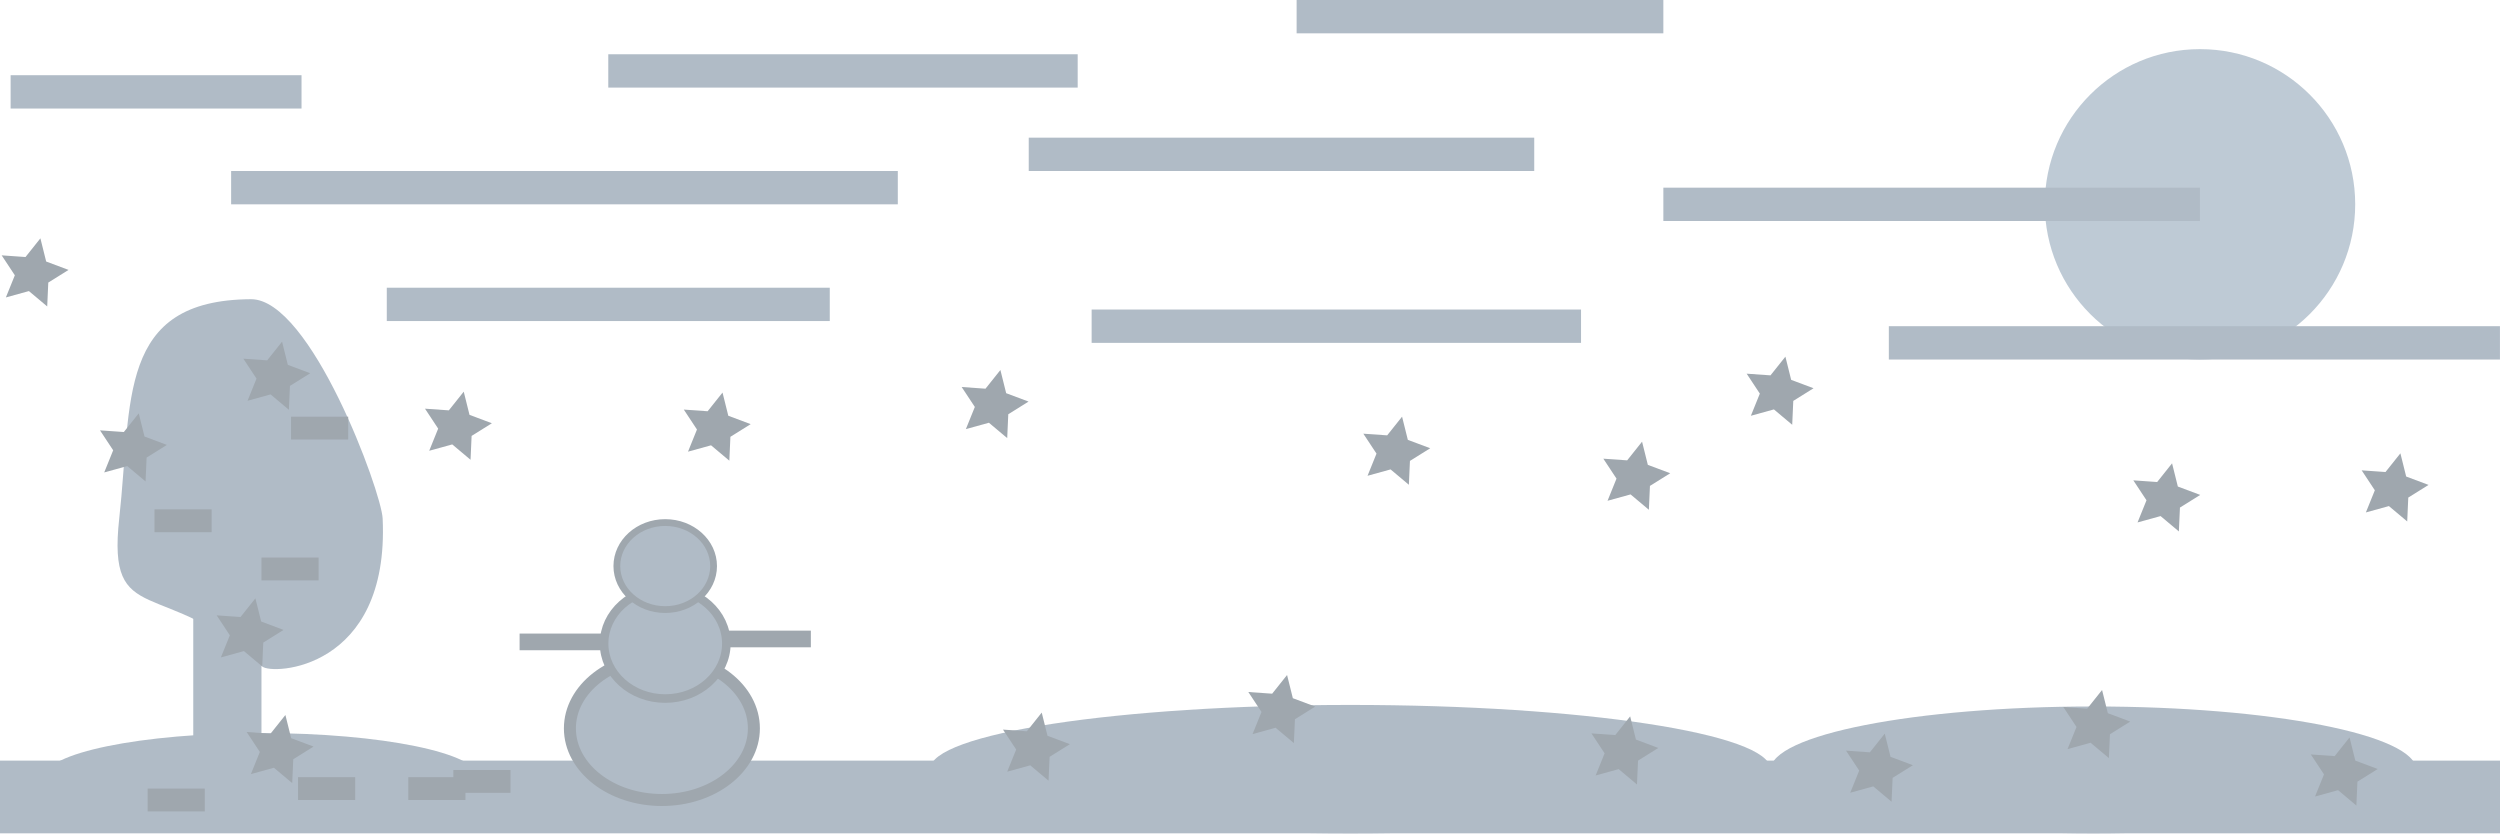
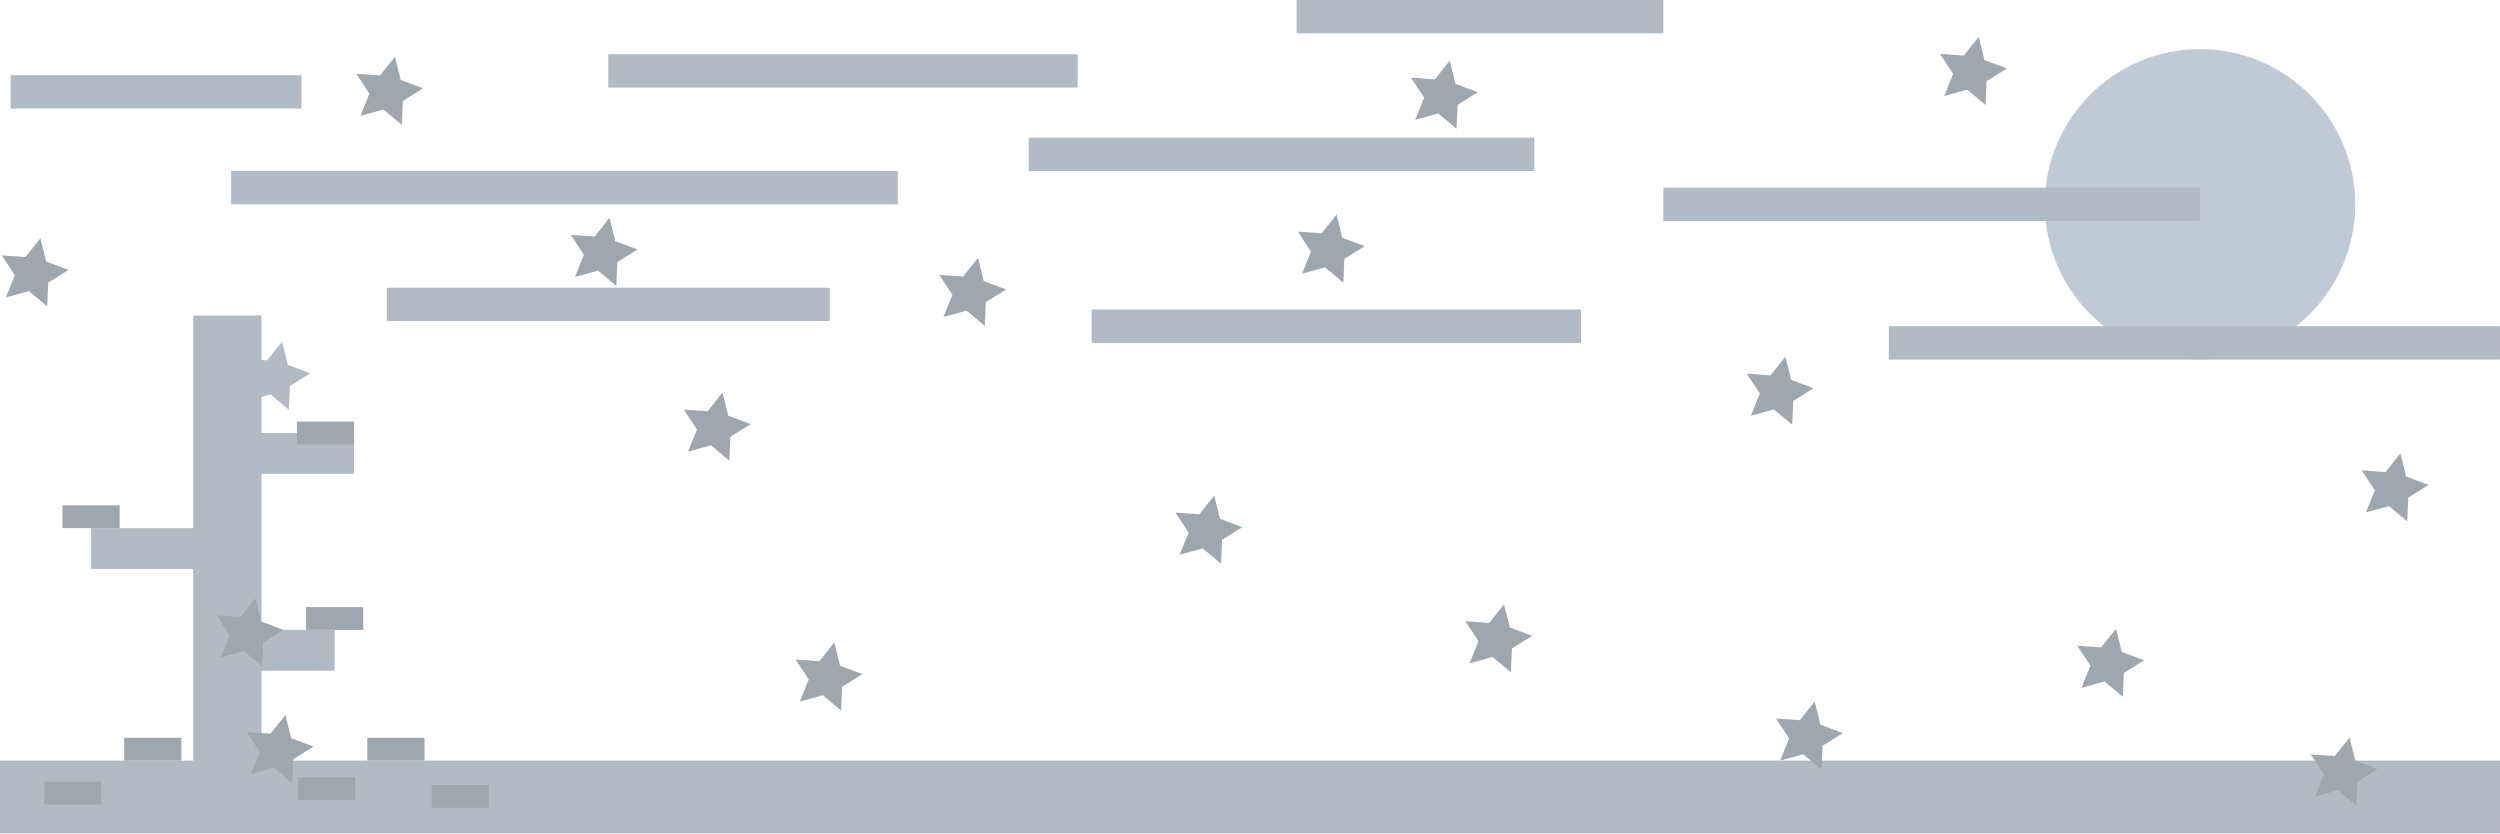
<svg xmlns="http://www.w3.org/2000/svg" width="1500" height="500" version="1.1" viewBox="0 0 1500 500" id="svg11">
  <defs id="defs11" />
-   <ellipse style="fill:#b0bbc6;fill-opacity:1;stroke:none;stroke-width:10.654;stroke-miterlimit:26.1;stroke-opacity:1" id="path12-1" cx="156.882" cy="466.648" rx="130.583" ry="26.815" />
-   <path id="path12-1-5" style="color:#000000;font-style:normal;font-variant:normal;font-weight:normal;font-stretch:normal;font-size:medium;line-height:normal;font-family:sans-serif;font-variant-ligatures:normal;font-variant-position:normal;font-variant-caps:normal;font-variant-numeric:normal;font-variant-alternates:normal;font-variant-east-asian:normal;font-feature-settings:normal;font-variation-settings:normal;text-indent:0;text-align:start;text-decoration-line:none;text-decoration-style:solid;text-decoration-color:#000000;letter-spacing:normal;word-spacing:normal;text-transform:none;writing-mode:lr-tb;direction:ltr;text-orientation:mixed;dominant-baseline:auto;baseline-shift:baseline;text-anchor:start;white-space:normal;shape-padding:0;shape-margin:0;inline-size:0;clip-rule:nonzero;display:inline;overflow:visible;visibility:visible;isolation:auto;mix-blend-mode:normal;color-interpolation:sRGB;color-interpolation-filters:linearRGB;solid-color:#000000;solid-opacity:1;vector-effect:none;fill:#b0bbc6;fill-opacity:1;fill-rule:nonzero;stroke:none;stroke-width:1.056;stroke-linecap:butt;stroke-linejoin:miter;stroke-miterlimit:26.1;stroke-dasharray:none;stroke-dashoffset:0;stroke-opacity:1;-inkscape-stroke:none;color-rendering:auto;image-rendering:auto;shape-rendering:auto;text-rendering:auto;enable-background:accumulate;stop-color:#000000;stop-opacity:1" d="m 229.586,311.055 c 4.248,91.17 -66.591,94.089 -72.259,88.81 -59.164,-55.095 -93.223,-21.525 -85.787,-88.81 7.784,-70.437 -1.478,-131.057 79.023,-131.534 35.872,-0.212 78.272,115.42 79.023,131.534 z" />
  <rect x="115.958" y="189.283" width="40.924" height="304.18" stroke-miterlimit="26.1" stroke-width="13.294" id="rect11" style="fill:#b0bbc6;fill-opacity:1" />
  <rect y="456.367" width="1500" height="43.633" id="rect1" x="0" style="fill:#b0bbc6;stroke-width:1.477" />
  <rect x="232.07" y="172.63" width="265.79" height="20" id="rect2" style="fill:#b0bbc6" />
  <rect x="617.24" y="82.596" width="303.3" height="20" id="rect3" style="fill:#b0bbc6" />
  <rect x="138.68" y="102.6" width="400" height="20" id="rect4" style="fill:#b0bbc6" />
  <rect x="364.97" y="32.558" width="281.64" height="20" id="rect5" style="fill:#b0bbc6" />
  <rect x="777.97" width="220.04" height="20" id="rect6" y="0" style="fill:#b0bbc6" />
  <rect x="654.98" y="185.72" width="293.64" height="20" id="rect7" style="fill:#b0bbc6" />
  <rect x="6.373" y="45.127" width="174.54" height="20" id="rect9" style="fill:#b0bbc6" />
  <circle cx="1320" cy="122.6" r="93.123" id="circle10" style="fill:#becad5;fill-opacity:1" />
  <rect x="998.01" y="112.6" width="321.96" height="20" id="rect10" style="fill:#b0bbc6" />
  <rect x="1133.3" y="195.72" width="366.67" height="20" id="rect8" style="fill:#b0bbc6" />
  <rect style="fill:#9fa7ae;fill-opacity:1;stroke:none;stroke-width:11.07;stroke-miterlimit:26.1" id="rect13-3" width="34.293" height="13.699" x="178.814" y="-480" transform="scale(1,-1)" />
-   <rect style="fill:#9fa7ae;fill-opacity:1;stroke:none;stroke-width:11.07;stroke-miterlimit:26.1" id="rect13-5" width="34.293" height="13.699" x="88.58" y="-486.85" transform="scale(1,-1)" />
-   <rect style="fill:#9fa7ae;fill-opacity:1;stroke:none;stroke-width:11.07;stroke-miterlimit:26.1" id="rect13-6" width="34.293" height="13.699" x="244.98" y="-480" transform="scale(1,-1)" />
-   <rect style="fill:#9fa7ae;fill-opacity:1;stroke:none;stroke-width:11.07;stroke-miterlimit:26.1" id="rect13-27" width="34.293" height="13.699" x="92.693" y="-319.317" transform="scale(1,-1)" />
-   <rect style="fill:#9fa7ae;fill-opacity:1;stroke:none;stroke-width:11.07;stroke-miterlimit:26.1" id="rect13-62" width="34.293" height="13.699" x="156.882" y="-348.223" transform="scale(1,-1)" />
-   <rect style="fill:#9fa7ae;fill-opacity:1;stroke:none;stroke-width:11.07;stroke-miterlimit:26.1" id="rect13-61" width="34.293" height="13.699" x="174.624" y="-263.711" transform="scale(1,-1)" />
-   <rect style="fill:#9fa7ae;fill-opacity:1;stroke:none;stroke-width:11.07;stroke-miterlimit:26.1" id="rect13-02" width="34.293" height="13.699" x="272" y="-475.699" transform="scale(1,-1)" />
+   <rect style="fill:#9fa7ae;fill-opacity:1;stroke:none;stroke-width:11.07;stroke-miterlimit:26.1" id="rect13-3-6" width="34.293" height="13.699" x="220.407" y="-456.367" transform="scale(1,-1)" />
+   <rect style="fill:#9fa7ae;fill-opacity:1;stroke:none;stroke-width:11.07;stroke-miterlimit:26.1" id="rect13-3-5" width="34.293" height="13.699" x="26.568" y="-482.708" transform="scale(1,-1)" />
+   <rect style="fill:#9fa7ae;fill-opacity:1;stroke:none;stroke-width:11.07;stroke-miterlimit:26.1" id="rect13-3-56" width="34.293" height="13.699" x="259" y="-484.699" transform="scale(1,-1)" />
+   <rect style="fill:#9fa7ae;fill-opacity:1;stroke:none;stroke-width:11.07;stroke-miterlimit:26.1" id="rect13-3-9" width="34.293" height="13.699" x="74.513" y="-456.367" transform="scale(1,-1)" />
+   <rect style="fill:#9fa7ae;fill-opacity:1;stroke:none;stroke-width:11.07;stroke-miterlimit:26.1" id="rect13-5" width="34.293" height="13.699" x="183.639" y="-377.948" transform="scale(1,-1)" />
+   <rect style="fill:#9fa7ae;fill-opacity:1;stroke:none;stroke-width:11.07;stroke-miterlimit:26.1" id="rect13-6" width="34.293" height="13.699" x="37.499" y="-316.88" transform="scale(1,-1)" />
+   <rect style="fill:#b0bbc6;fill-opacity:1;stroke:none;stroke-width:22.888;stroke-miterlimit:26.1" id="rect13-27" width="81.994" height="24.493" x="54.645" y="-341.373" transform="scale(1,-1)" />
+   <rect style="fill:#b0bbc6;fill-opacity:1;stroke:none;stroke-width:19.792;stroke-miterlimit:26.1" id="rect13-62" width="61.313" height="24.493" x="139.472" y="-402.441" transform="scale(1,-1)" />
+   <rect style="fill:#b0bbc6;fill-opacity:1;stroke:none;stroke-width:20.714;stroke-miterlimit:26.1" id="rect13-61" width="67.162" height="24.493" x="-212.442" y="-284.295" transform="scale(-1)" />
+   <rect style="fill:#9fa7ae;fill-opacity:1;stroke:none;stroke-width:11.07;stroke-miterlimit:26.1" id="rect13-02" width="34.293" height="13.699" x="178.149" y="-266.652" transform="scale(1,-1)" />
  <path style="fill:#9fa7ae;fill-opacity:1;stroke:none;stroke-width:9.4;stroke-miterlimit:26.1;stroke-opacity:1" id="path13-0" d="m 526.369,285.743 -12.162,7.594 -0.64,14.324 -10.98,-9.221 -13.821,3.818 5.376,-13.292 -7.902,-11.964 14.303,1.006 8.937,-11.212 3.463,13.914 z" transform="translate(-485.2409,-123.795)" />
-   <path style="fill:#9fa7ae;fill-opacity:1;stroke:none;stroke-width:9.4;stroke-miterlimit:26.1;stroke-opacity:1" id="path13-3" d="m 526.369,285.743 -12.162,7.594 -0.64,14.324 -10.98,-9.221 -13.821,3.818 5.376,-13.292 -7.902,-11.964 14.303,1.006 8.937,-11.212 3.463,13.914 z" transform="translate(-231.2409,-31.79503)" />
-   <path style="fill:#9fa7ae;fill-opacity:1;stroke:none;stroke-width:9.4;stroke-miterlimit:26.1;stroke-opacity:1" id="path13-3-2" d="m 186.129,223.948 -12.162,7.594 -0.64,14.324 -10.98,-9.221 -13.821,3.818 5.376,-13.292 L 146,215.207 160.303,216.212 169.24,205 l 3.463,13.914 z" />
-   <path style="fill:#9fa7ae;fill-opacity:1;stroke:none;stroke-width:9.4;stroke-miterlimit:26.1;stroke-opacity:1" id="path13-3-1" d="m 100.129,266.948 -12.162,7.594 -0.64,14.324 -10.98,-9.221 -13.821,3.818 5.376,-13.292 L 60,258.207 74.303,259.212 83.24,248 l 3.463,13.914 z" />
+   <path style="fill:#9fa7ae;fill-opacity:1;stroke:none;stroke-width:9.4;stroke-miterlimit:26.1;stroke-opacity:1" id="path13-3" d="m 382.584,149.674 -12.162,7.594 -0.64,14.324 -10.98,-9.221 -13.821,3.818 5.376,-13.292 -7.902,-11.964 14.303,1.006 8.937,-11.212 3.463,13.914 z" />
+   <path style="fill:#b0bbc6;fill-opacity:1;stroke:none;stroke-width:9.4;stroke-miterlimit:26.1;stroke-opacity:1" id="path13-3-2" d="m 186.129,223.948 -12.162,7.594 -0.64,14.324 -10.98,-9.221 -13.821,3.818 5.376,-13.292 L 146,215.207 160.303,216.212 169.24,205 l 3.463,13.914 z" />
+   <path style="fill:#9fa7ae;fill-opacity:1;stroke:none;stroke-width:9.4;stroke-miterlimit:26.1;stroke-opacity:1" id="path13-3-1" d="m 253.869,53.001 -12.162,7.594 -0.64,14.324 -10.98,-9.221 -13.821,3.818 5.376,-13.292 -7.902,-11.964 14.303,1.006 8.937,-11.212 3.463,13.914 z" />
  <path style="fill:#9fa7ae;fill-opacity:1;stroke:none;stroke-width:9.4;stroke-miterlimit:26.1;stroke-opacity:1" id="path13-3-9" d="m 170.129,377.948 -12.162,7.594 -0.64,14.324 -10.98,-9.221 -13.821,3.818 5.376,-13.292 L 130,369.207 144.303,370.212 153.24,359 l 3.463,13.914 z" />
  <path style="fill:#9fa7ae;fill-opacity:1;stroke:none;stroke-width:9.4;stroke-miterlimit:26.1;stroke-opacity:1" id="path13-3-62" d="m 188.129,447.948 -12.162,7.594 -0.64,14.324 -10.98,-9.221 -13.821,3.818 5.376,-13.292 L 148,439.207 162.303,440.212 171.24,429 l 3.463,13.914 z" />
-   <ellipse style="fill:#b0bbc6;fill-opacity:1;stroke:#9fa7ae;stroke-width:7.206;stroke-miterlimit:26.1;stroke-opacity:1" id="path1" cx="397.137" cy="437.029" rx="55.194" ry="42.971" />
-   <ellipse style="fill:#b0bbc6;fill-opacity:1;stroke:#9fa7ae;stroke-width:5.147;stroke-miterlimit:26.1;stroke-opacity:1" id="path1-6" cx="399.133" cy="386.138" rx="36.673" ry="32.994" />
-   <ellipse style="fill:#b0bbc6;fill-opacity:1;stroke:#9fa7ae;stroke-width:4.073;stroke-miterlimit:26.1;stroke-opacity:1" id="path1-6-5" cx="399.133" cy="339.643" rx="29.019" ry="26.108" />
-   <rect style="fill:#b0bbc6;fill-opacity:1;stroke:#9fa7ae;stroke-width:8.455;stroke-miterlimit:26.1;stroke-opacity:1" id="rect12" width="41.545" height="1.545" x="440.745" y="382.609" />
-   <rect style="fill:#b0bbc6;fill-opacity:1;stroke:#9fa7ae;stroke-width:8.455;stroke-miterlimit:26.1;stroke-opacity:1" id="rect12-5" width="41.545" height="1.545" x="315.987" y="384.367" />
-   <ellipse style="fill:#b0bbc6;fill-opacity:1;stroke:none;stroke-width:17.744;stroke-miterlimit:26.1;stroke-opacity:1" id="path12" cx="810.181" cy="461.479" rx="252.116" ry="38.521" />
-   <ellipse style="fill:#b0bbc6;fill-opacity:1;stroke:none;stroke-width:15.461;stroke-miterlimit:26.1;stroke-opacity:1" id="path12-2" cx="1256.038" cy="461.942" rx="193.741" ry="38.058" />
-   <path style="fill:#9fa7ae;fill-opacity:1;stroke:none;stroke-width:9.4;stroke-miterlimit:26.1;stroke-opacity:1" id="path13-3-28" d="m 1147.742,459.127 -12.162,7.594 -0.64,14.324 -10.98,-9.221 -13.82,3.818 5.376,-13.292 -7.902,-11.964 14.303,1.006 8.937,-11.212 3.463,13.914 z" />
+   <path style="fill:#9fa7ae;fill-opacity:1;stroke:none;stroke-width:9.4;stroke-miterlimit:26.1;stroke-opacity:1" id="path13-3-28" d="m 1105.696,439.852 -12.162,7.594 -0.64,14.324 -10.98,-9.221 -13.82,3.818 5.376,-13.292 -7.902,-11.964 14.303,1.006 8.937,-11.212 3.463,13.914 z" />
  <path style="fill:#9fa7ae;fill-opacity:1;stroke:none;stroke-width:9.4;stroke-miterlimit:26.1;stroke-opacity:1" id="path13-3-73" d="m 1426.621,461.402 -12.162,7.594 -0.64,14.324 -10.98,-9.221 -13.82,3.818 5.376,-13.292 -7.902,-11.964 14.303,1.006 8.937,-11.212 3.463,13.914 z" />
  <path style="fill:#9fa7ae;fill-opacity:1;stroke:none;stroke-width:9.4;stroke-miterlimit:26.1;stroke-opacity:1" id="path13" d="m 526.369,285.743 -12.162,7.594 -0.64,14.324 -10.98,-9.221 -13.821,3.818 5.376,-13.292 -7.902,-11.964 14.303,1.006 8.937,-11.212 3.463,13.914 z" transform="translate(-75.9647,-31.25684)" />
-   <path style="fill:#9fa7ae;fill-opacity:1;stroke:none;stroke-width:9.4;stroke-miterlimit:26.1;stroke-opacity:1" id="path13-7" d="m 526.369,285.743 -12.162,7.594 -0.64,14.324 -10.98,-9.221 -13.821,3.818 5.376,-13.292 -7.902,-11.964 14.303,1.006 8.937,-11.212 3.463,13.914 z" transform="translate(90.75911,-44.79503)" />
-   <path style="fill:#9fa7ae;fill-opacity:1;stroke:none;stroke-width:9.4;stroke-miterlimit:26.1;stroke-opacity:1" id="path13-9" d="m 526.369,285.743 -12.162,7.594 -0.64,14.324 -10.98,-9.221 -13.821,3.818 5.376,-13.292 -7.902,-11.964 14.303,1.006 8.937,-11.212 3.463,13.914 z" transform="translate(331.7591,-16.79503)" />
-   <path style="fill:#9fa7ae;fill-opacity:1;stroke:none;stroke-width:9.4;stroke-miterlimit:26.1;stroke-opacity:1" id="path13-6" d="m 526.369,285.743 -12.162,7.594 -0.64,14.324 -10.98,-9.221 -13.821,3.818 5.376,-13.292 -7.902,-11.964 14.303,1.006 8.937,-11.212 3.463,13.914 z" transform="translate(475.7591,-1.795028)" />
+   <path style="fill:#9fa7ae;fill-opacity:1;stroke:none;stroke-width:9.4;stroke-miterlimit:26.1;stroke-opacity:1" id="path13-7" d="m 603.674,173.675 -12.162,7.594 -0.64,14.324 -10.98,-9.221 -13.821,3.818 5.376,-13.292 -7.902,-11.964 14.303,1.006 8.937,-11.212 3.463,13.914 z" />
+   <path style="fill:#9fa7ae;fill-opacity:1;stroke:none;stroke-width:9.4;stroke-miterlimit:26.1;stroke-opacity:1" id="path13-9" d="m 886.72,55.355 -12.162,7.594 -0.64,14.324 -10.98,-9.221 -13.821,3.818 5.376,-13.292 -7.902,-11.964 14.303,1.006 8.937,-11.212 3.463,13.914 z" />
+   <path style="fill:#9fa7ae;fill-opacity:1;stroke:none;stroke-width:9.4;stroke-miterlimit:26.1;stroke-opacity:1" id="path13-6" d="m 818.808,147.719 -12.162,7.594 -0.64,14.324 -10.98,-9.221 -13.821,3.818 5.376,-13.292 -7.902,-11.964 14.303,1.006 8.937,-11.212 3.463,13.914 z" />
  <path style="fill:#9fa7ae;fill-opacity:1;stroke:none;stroke-width:9.4;stroke-miterlimit:26.1;stroke-opacity:1" id="path13-62" d="m 526.369,285.743 -12.162,7.594 -0.64,14.324 -10.98,-9.221 -13.821,3.818 5.376,-13.292 -7.902,-11.964 14.303,1.006 8.937,-11.212 3.463,13.914 z" transform="translate(561.7591,-52.79503)" />
-   <path style="fill:#9fa7ae;fill-opacity:1;stroke:none;stroke-width:9.4;stroke-miterlimit:26.1;stroke-opacity:1" id="path13-1" d="m 526.369,285.743 -12.162,7.594 -0.64,14.324 -10.98,-9.221 -13.821,3.818 5.376,-13.292 -7.902,-11.964 14.303,1.006 8.937,-11.212 3.463,13.914 z" transform="translate(793.7591,11.20497)" />
+   <path style="fill:#9fa7ae;fill-opacity:1;stroke:none;stroke-width:9.4;stroke-miterlimit:26.1;stroke-opacity:1" id="path13-1" d="m 1286.492,396.177 -12.162,7.594 -0.64,14.324 -10.98,-9.221 -13.821,3.818 5.376,-13.292 -7.902,-11.964 14.303,1.006 8.937,-11.212 3.463,13.914 z" />
  <path style="fill:#9fa7ae;fill-opacity:1;stroke:none;stroke-width:9.4;stroke-miterlimit:26.1;stroke-opacity:1" id="path13-79" d="m 526.369,285.743 -12.162,7.594 -0.64,14.324 -10.98,-9.221 -13.821,3.818 5.376,-13.292 -7.902,-11.964 14.303,1.006 8.937,-11.212 3.463,13.914 z" transform="translate(930.7591,5.204972)" />
-   <path style="fill:#9fa7ae;fill-opacity:1;stroke:none;stroke-width:9.4;stroke-miterlimit:26.1;stroke-opacity:1" id="path13-3-23" d="m 641.927,446.498 -12.162,7.594 -0.64,14.324 -10.98,-9.221 -13.821,3.818 5.376,-13.292 -7.902,-11.964 14.303,1.006 8.937,-11.212 3.463,13.914 z" />
-   <path style="fill:#9fa7ae;fill-opacity:1;stroke:none;stroke-width:9.4;stroke-miterlimit:26.1;stroke-opacity:1" id="path13-3-59" d="m 994.987,448.774 -12.162,7.594 -0.64,14.324 -10.98,-9.221 -13.821,3.818 5.376,-13.292 -7.902,-11.964 14.303,1.006 8.937,-11.212 3.463,13.914 z" />
-   <path style="fill:#9fa7ae;fill-opacity:1;stroke:none;stroke-width:9.4;stroke-miterlimit:26.1;stroke-opacity:1" id="path13-3-12" d="m 789.129,423.948 -12.162,7.594 -0.64,14.324 -10.98,-9.221 -13.821,3.818 5.376,-13.292 L 749,415.207 763.303,416.212 772.24,405 l 3.463,13.914 z" />
-   <path style="fill:#9fa7ae;fill-opacity:1;stroke:none;stroke-width:9.4;stroke-miterlimit:26.1;stroke-opacity:1" id="path13-3-3" d="m 1278.129,432.948 -12.162,7.594 -0.64,14.324 -10.98,-9.221 -13.82,3.818 5.376,-13.292 -7.902,-11.964 14.303,1.006 8.937,-11.212 3.463,13.914 z" />
+   <path style="fill:#9fa7ae;fill-opacity:1;stroke:none;stroke-width:9.4;stroke-miterlimit:26.1;stroke-opacity:1" id="path13-3-23" d="m 517.47,404.452 -12.162,7.594 -0.64,14.324 -10.98,-9.221 -13.821,3.818 5.376,-13.292 -7.902,-11.964 14.303,1.006 8.937,-11.212 3.463,13.914 z" />
+   <path style="fill:#9fa7ae;fill-opacity:1;stroke:none;stroke-width:9.4;stroke-miterlimit:26.1;stroke-opacity:1" id="path13-3-59" d="m 919.304,381.5 -12.162,7.594 -0.64,14.324 -10.98,-9.221 -13.821,3.818 5.376,-13.292 -7.902,-11.964 14.303,1.006 8.937,-11.212 3.463,13.914 z" />
+   <path style="fill:#9fa7ae;fill-opacity:1;stroke:none;stroke-width:9.4;stroke-miterlimit:26.1;stroke-opacity:1" id="path13-3-12" d="m 745.401,316.311 -12.162,7.594 -0.64,14.324 -10.98,-9.221 -13.821,3.818 5.376,-13.292 -7.902,-11.964 14.303,1.006 8.937,-11.212 3.463,13.914 z" />
+   <path style="fill:#9fa7ae;fill-opacity:1;stroke:none;stroke-width:9.4;stroke-miterlimit:26.1;stroke-opacity:1" id="path13-3-3" d="m 1204.128,41.079 -12.162,7.594 -0.64,14.324 -10.98,-9.221 -13.82,3.818 5.376,-13.292 -7.902,-11.964 14.303,1.006 8.937,-11.212 3.463,13.914 z" />
</svg>
